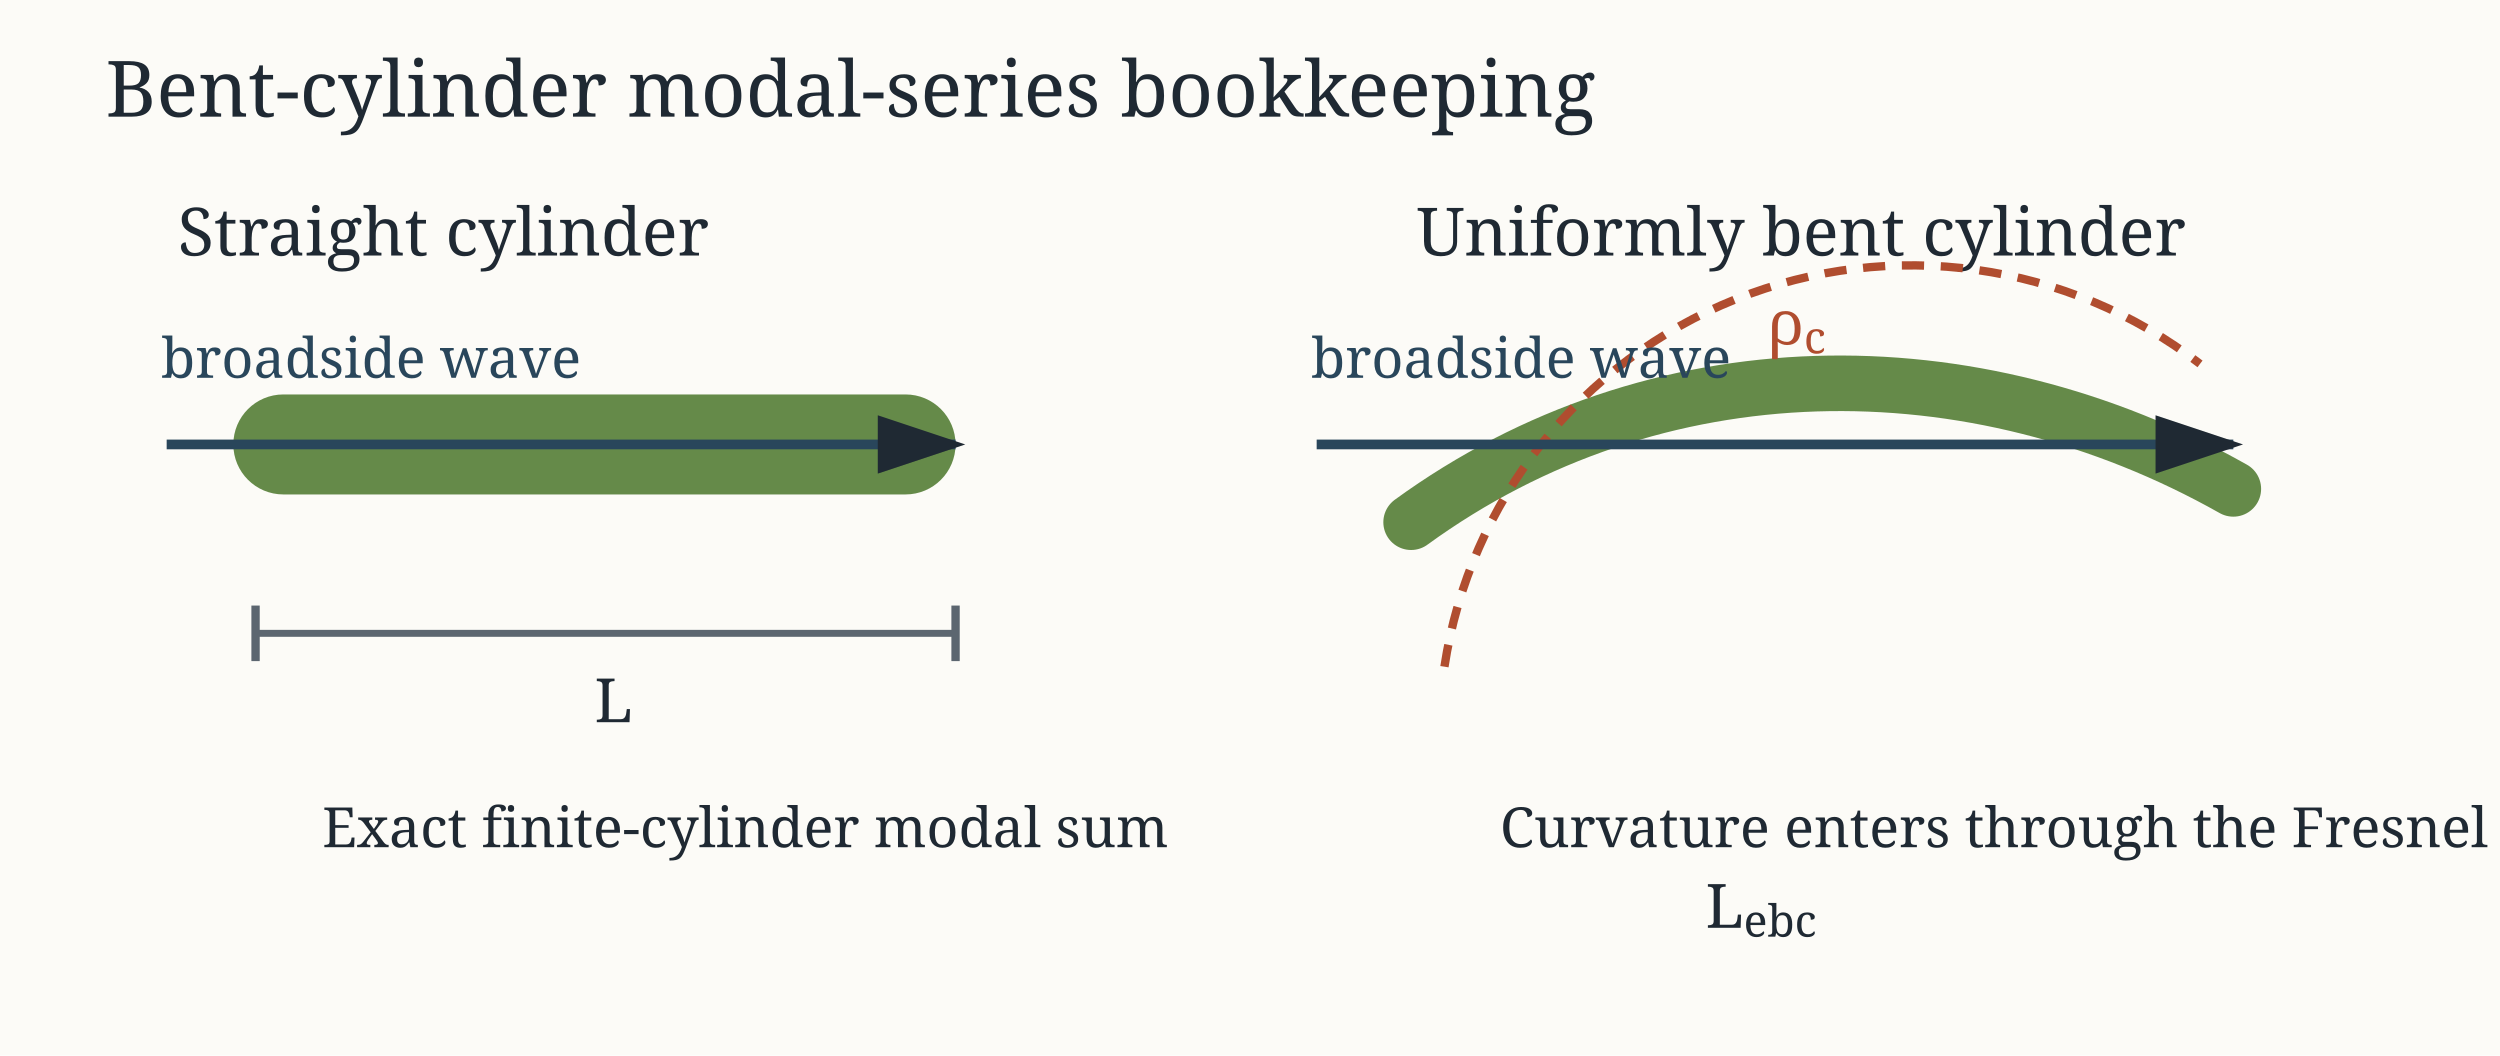
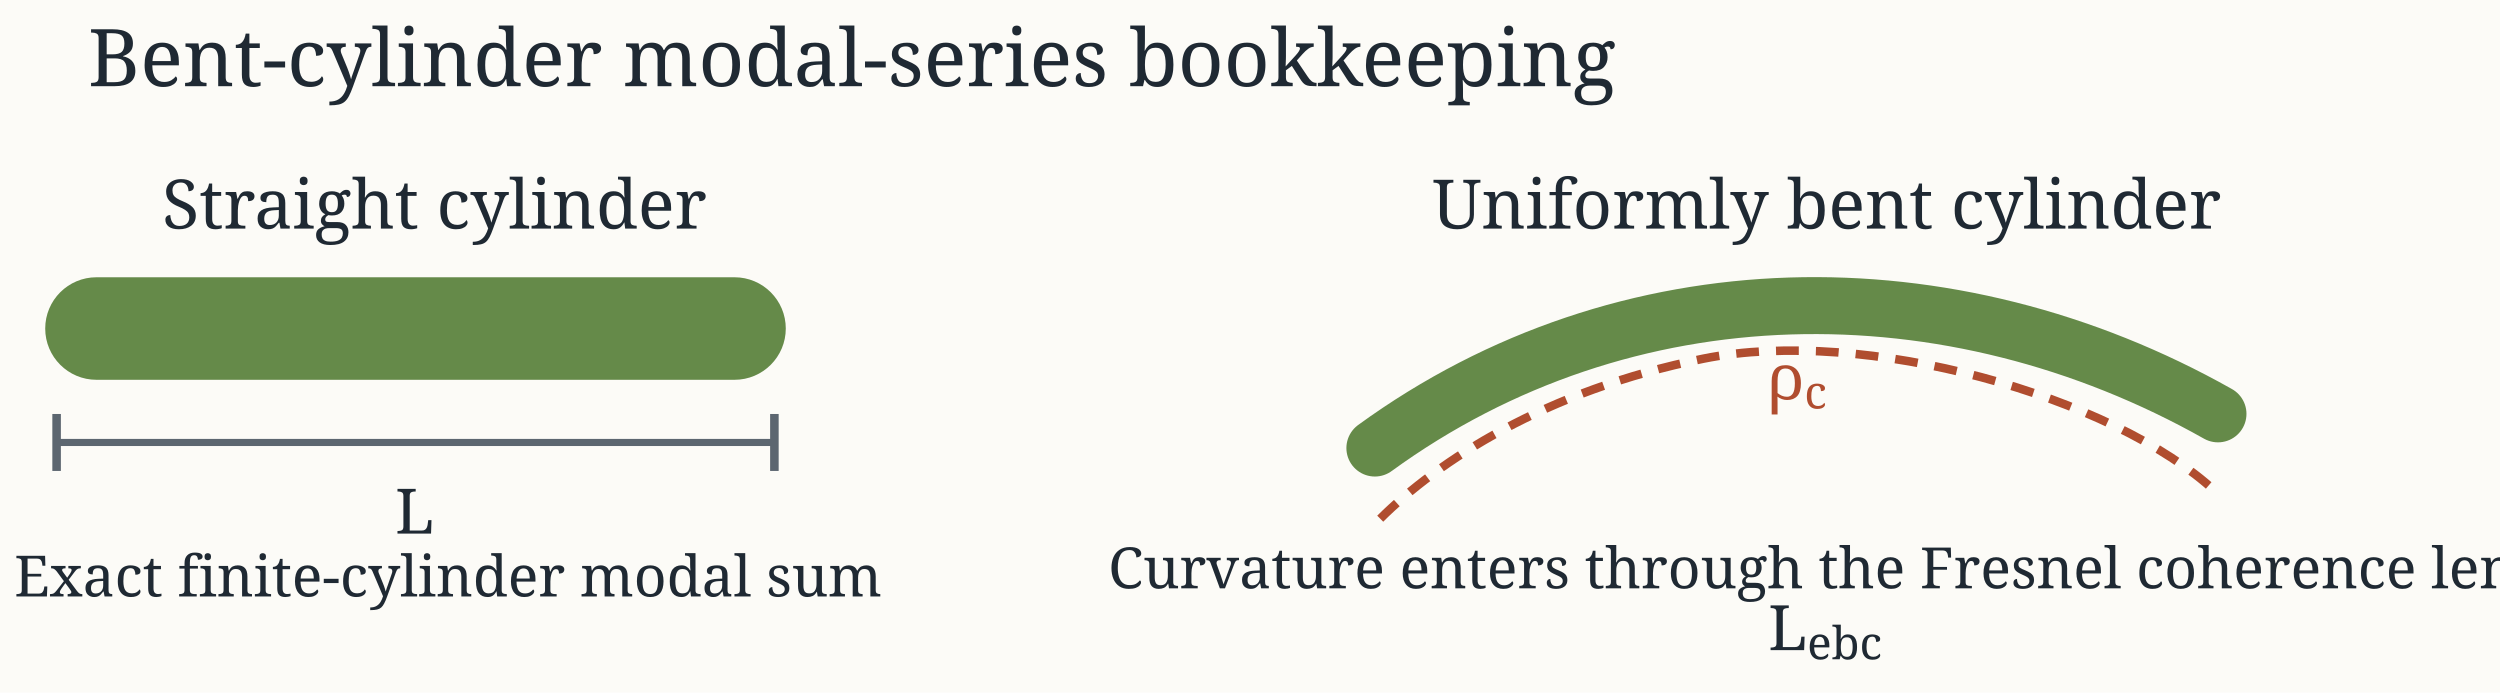
- <svg xmlns="http://www.w3.org/2000/svg" width="900" height="380" viewBox="0 0 900 380">
-   <rect width="900" height="380" fill="#fcfbf7" />
-   <defs>
+ <svg xmlns="http://www.w3.org/2000/svg" width="877.703" height="243.176" viewBox="0 0 877.703 243.176" version="1.1" id="svg11">
+   <rect width="877.703" height="243.176" fill="#fcfbf7" id="rect1" x="0" y="0" style="stroke-width:1" />
+   <defs id="defs1">
    <marker id="arrow" markerWidth="10" markerHeight="10" refX="8" refY="3" orient="auto" markerUnits="strokeWidth">
-       <path d="M0,0 L0,6 L9,3 z" fill="#1f2933" />
+       <path d="M 0,0 V 6 L 9,3 Z" fill="#1f2933" id="path1" />
    </marker>
  </defs>
-   <text x="38" y="42" font-size="28" font-family="Georgia, serif" fill="#1f2933">Bent-cylinder modal-series bookkeeping</text>
-   <text x="64" y="92" font-size="24" font-family="Georgia, serif" fill="#1f2933">Straight cylinder</text>
-   <rect x="84" y="142" width="260" height="36" rx="18" fill="#658a49" />
-   <line x1="60" y1="160" x2="344" y2="160" stroke="#29465b" stroke-width="3.5" marker-end="url(#arrow)" />
-   <text x="58" y="136" font-size="20" font-family="Georgia, serif" fill="#29465b">broadside wave</text>
-   <line x1="92" y1="228" x2="344" y2="228" stroke="#5c6670" stroke-width="2.5" />
-   <line x1="92" y1="218" x2="92" y2="238" stroke="#5c6670" stroke-width="3" />
-   <line x1="344" y1="218" x2="344" y2="238" stroke="#5c6670" stroke-width="3" />
-   <text x="214" y="260" font-size="22" font-family="Georgia, serif" fill="#1f2933">L</text>
-   <text x="116" y="305" font-size="20" font-family="Georgia, serif" fill="#1f2933">Exact finite-cylinder modal sum</text>
-   <text x="510" y="92" font-size="24" font-family="Georgia, serif" fill="#1f2933">Uniformly bent cylinder</text>
-   <path d="M508 188 C 596 124, 710 123, 804 176" fill="none" stroke="#658a49" stroke-width="20" stroke-linecap="round" />
-   <path d="M520 240 A 170 170 0 0 1 792 131" fill="none" stroke="#b04d2f" stroke-width="3" stroke-dasharray="8 6" />
-   <text x="636" y="124" font-size="22" font-family="Georgia, serif" fill="#b04d2f">ρ<tspan baseline-shift="sub" font-size="16">c</tspan>
+   <text x="30.905" y="30.258" font-size="28px" font-family="Georgia, serif" fill="#1f2933" id="text1">Bent-cylinder modal-series bookkeeping</text>
+   <text x="56.905" y="80.258" font-size="24px" font-family="Georgia, serif" fill="#1f2933" id="text2">Straight cylinder</text>
+   <rect x="15.874" y="97.341" width="260" height="36" rx="18" fill="#658a49" id="rect2" ry="18" />
+   <g id="g11" transform="translate(-72.12584,-72.65865)">
+     <line x1="92" y1="228" x2="344" y2="228" stroke="#5c6670" stroke-width="2.5" id="line3" />
+     <line x1="92" y1="218" x2="92" y2="238" stroke="#5c6670" stroke-width="3" id="line4" />
+     <line x1="344" y1="218" x2="344" y2="238" stroke="#5c6670" stroke-width="3" id="line5" />
+   </g>
+   <text x="138.704" y="187.341" font-size="22px" font-family="Georgia, serif" fill="#1f2933" id="text5">L</text>
+   <text x="4.989" y="209.408" font-size="20px" font-family="Georgia, serif" fill="#1f2933" id="text6">Exact finite-cylinder modal sum</text>
+   <text x="502.905" y="80.258" font-size="24px" font-family="Georgia, serif" fill="#1f2933" id="text7">Uniformly bent cylinder</text>
+   <path d="m 482.693,157.301 c 88,-64 202,-65 296,-12" fill="none" stroke="#658a49" stroke-width="20" stroke-linecap="round" id="path7" />
+   <path d="m 484.574,182.101 c 20.093,-20.019 57.768,-44.957 113.453,-56.177 56.658,-11.416 143.884,13.268 179.842,46.686" fill="none" stroke="#b04d2f" stroke-width="3" stroke-dasharray="8, 6" id="path8" />
+   <text x="620.065" y="140.216" font-size="22px" font-family="Georgia, serif" fill="#b04d2f" id="text8">ρ<tspan baseline-shift="sub" font-size="16px" id="tspan8">c</tspan>
  </text>
-   <line x1="474" y1="160" x2="804" y2="160" stroke="#29465b" stroke-width="3.5" marker-end="url(#arrow)" />
-   <text x="472" y="136" font-size="20" font-family="Georgia, serif" fill="#29465b">broadside wave</text>
-   <text x="540" y="305" font-size="20" font-family="Georgia, serif" fill="#1f2933">Curvature enters through the Fresnel coherence length</text>
-   <text x="614" y="334" font-size="22" font-family="Georgia, serif" fill="#1f2933">L<tspan baseline-shift="sub" font-size="16">ebc</tspan>
+   <text x="389.076" y="206.542" font-size="20px" font-family="Georgia, serif" fill="#1f2933" id="text10">Curvature enters through the Fresnel coherence length</text>
+   <text x="620.774" y="228.258" font-size="22px" font-family="Georgia, serif" fill="#1f2933" id="text11">L<tspan baseline-shift="sub" font-size="16px" id="tspan10">ebc</tspan>
  </text>
</svg>
